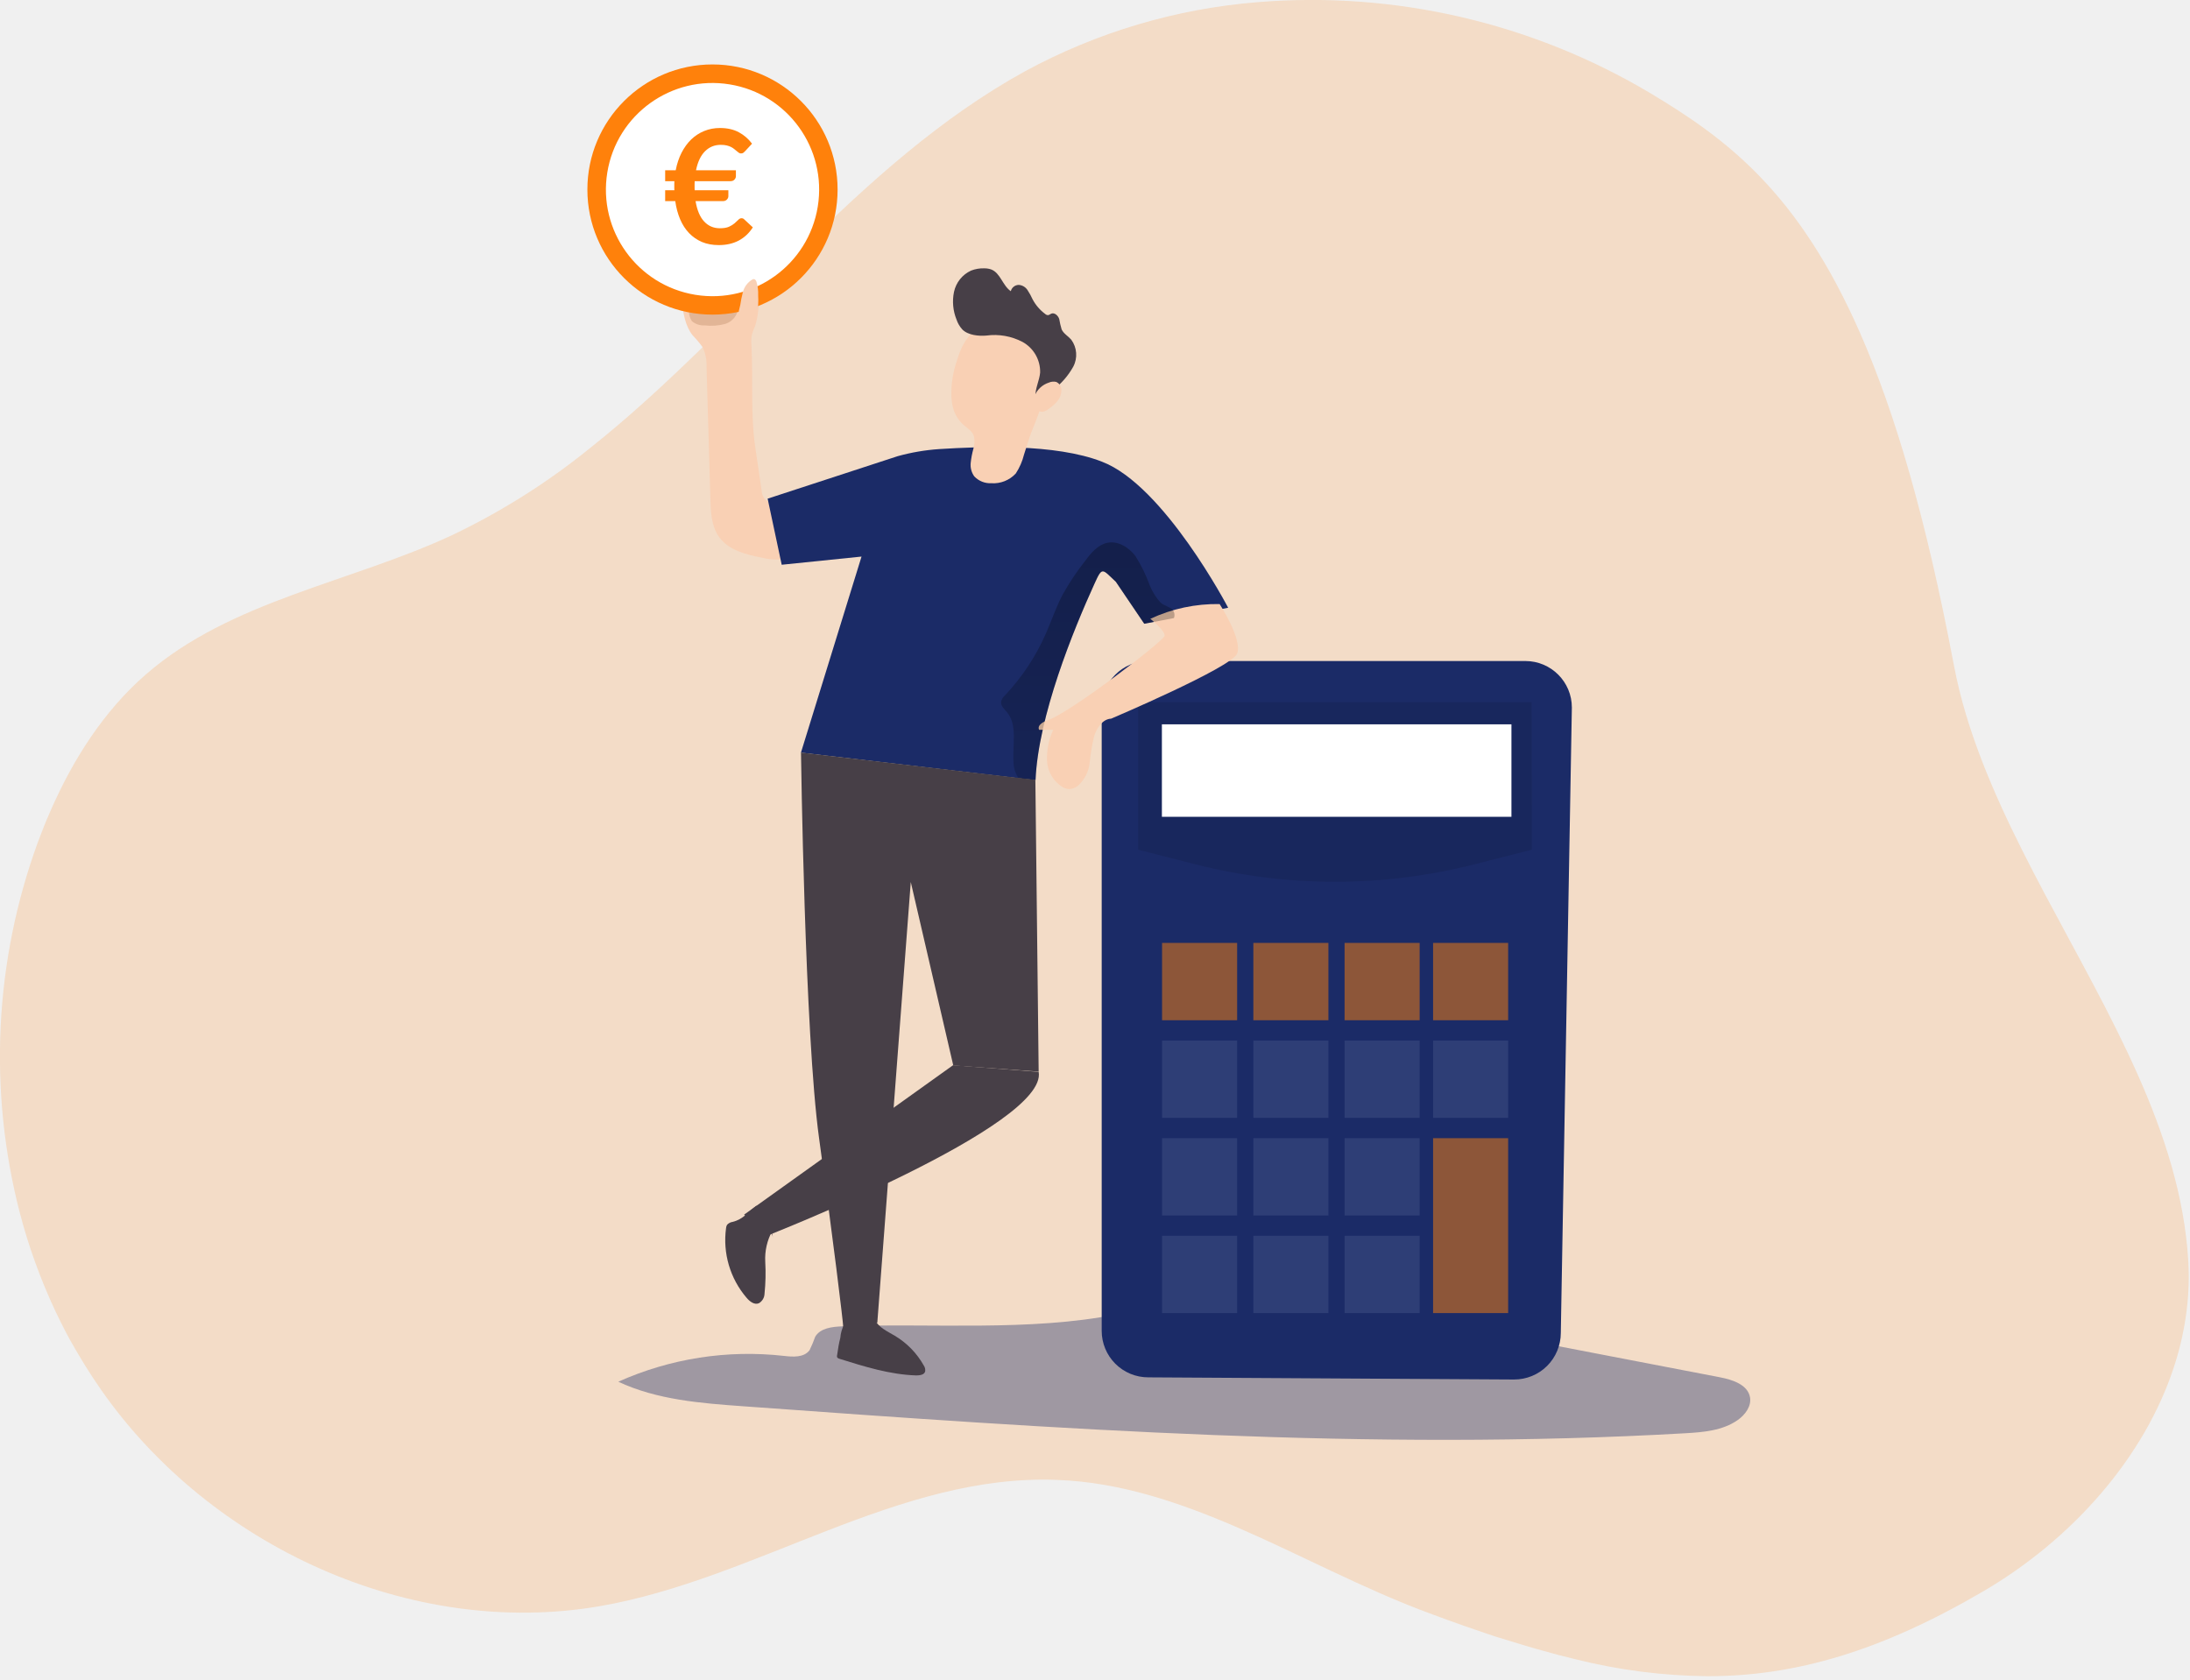
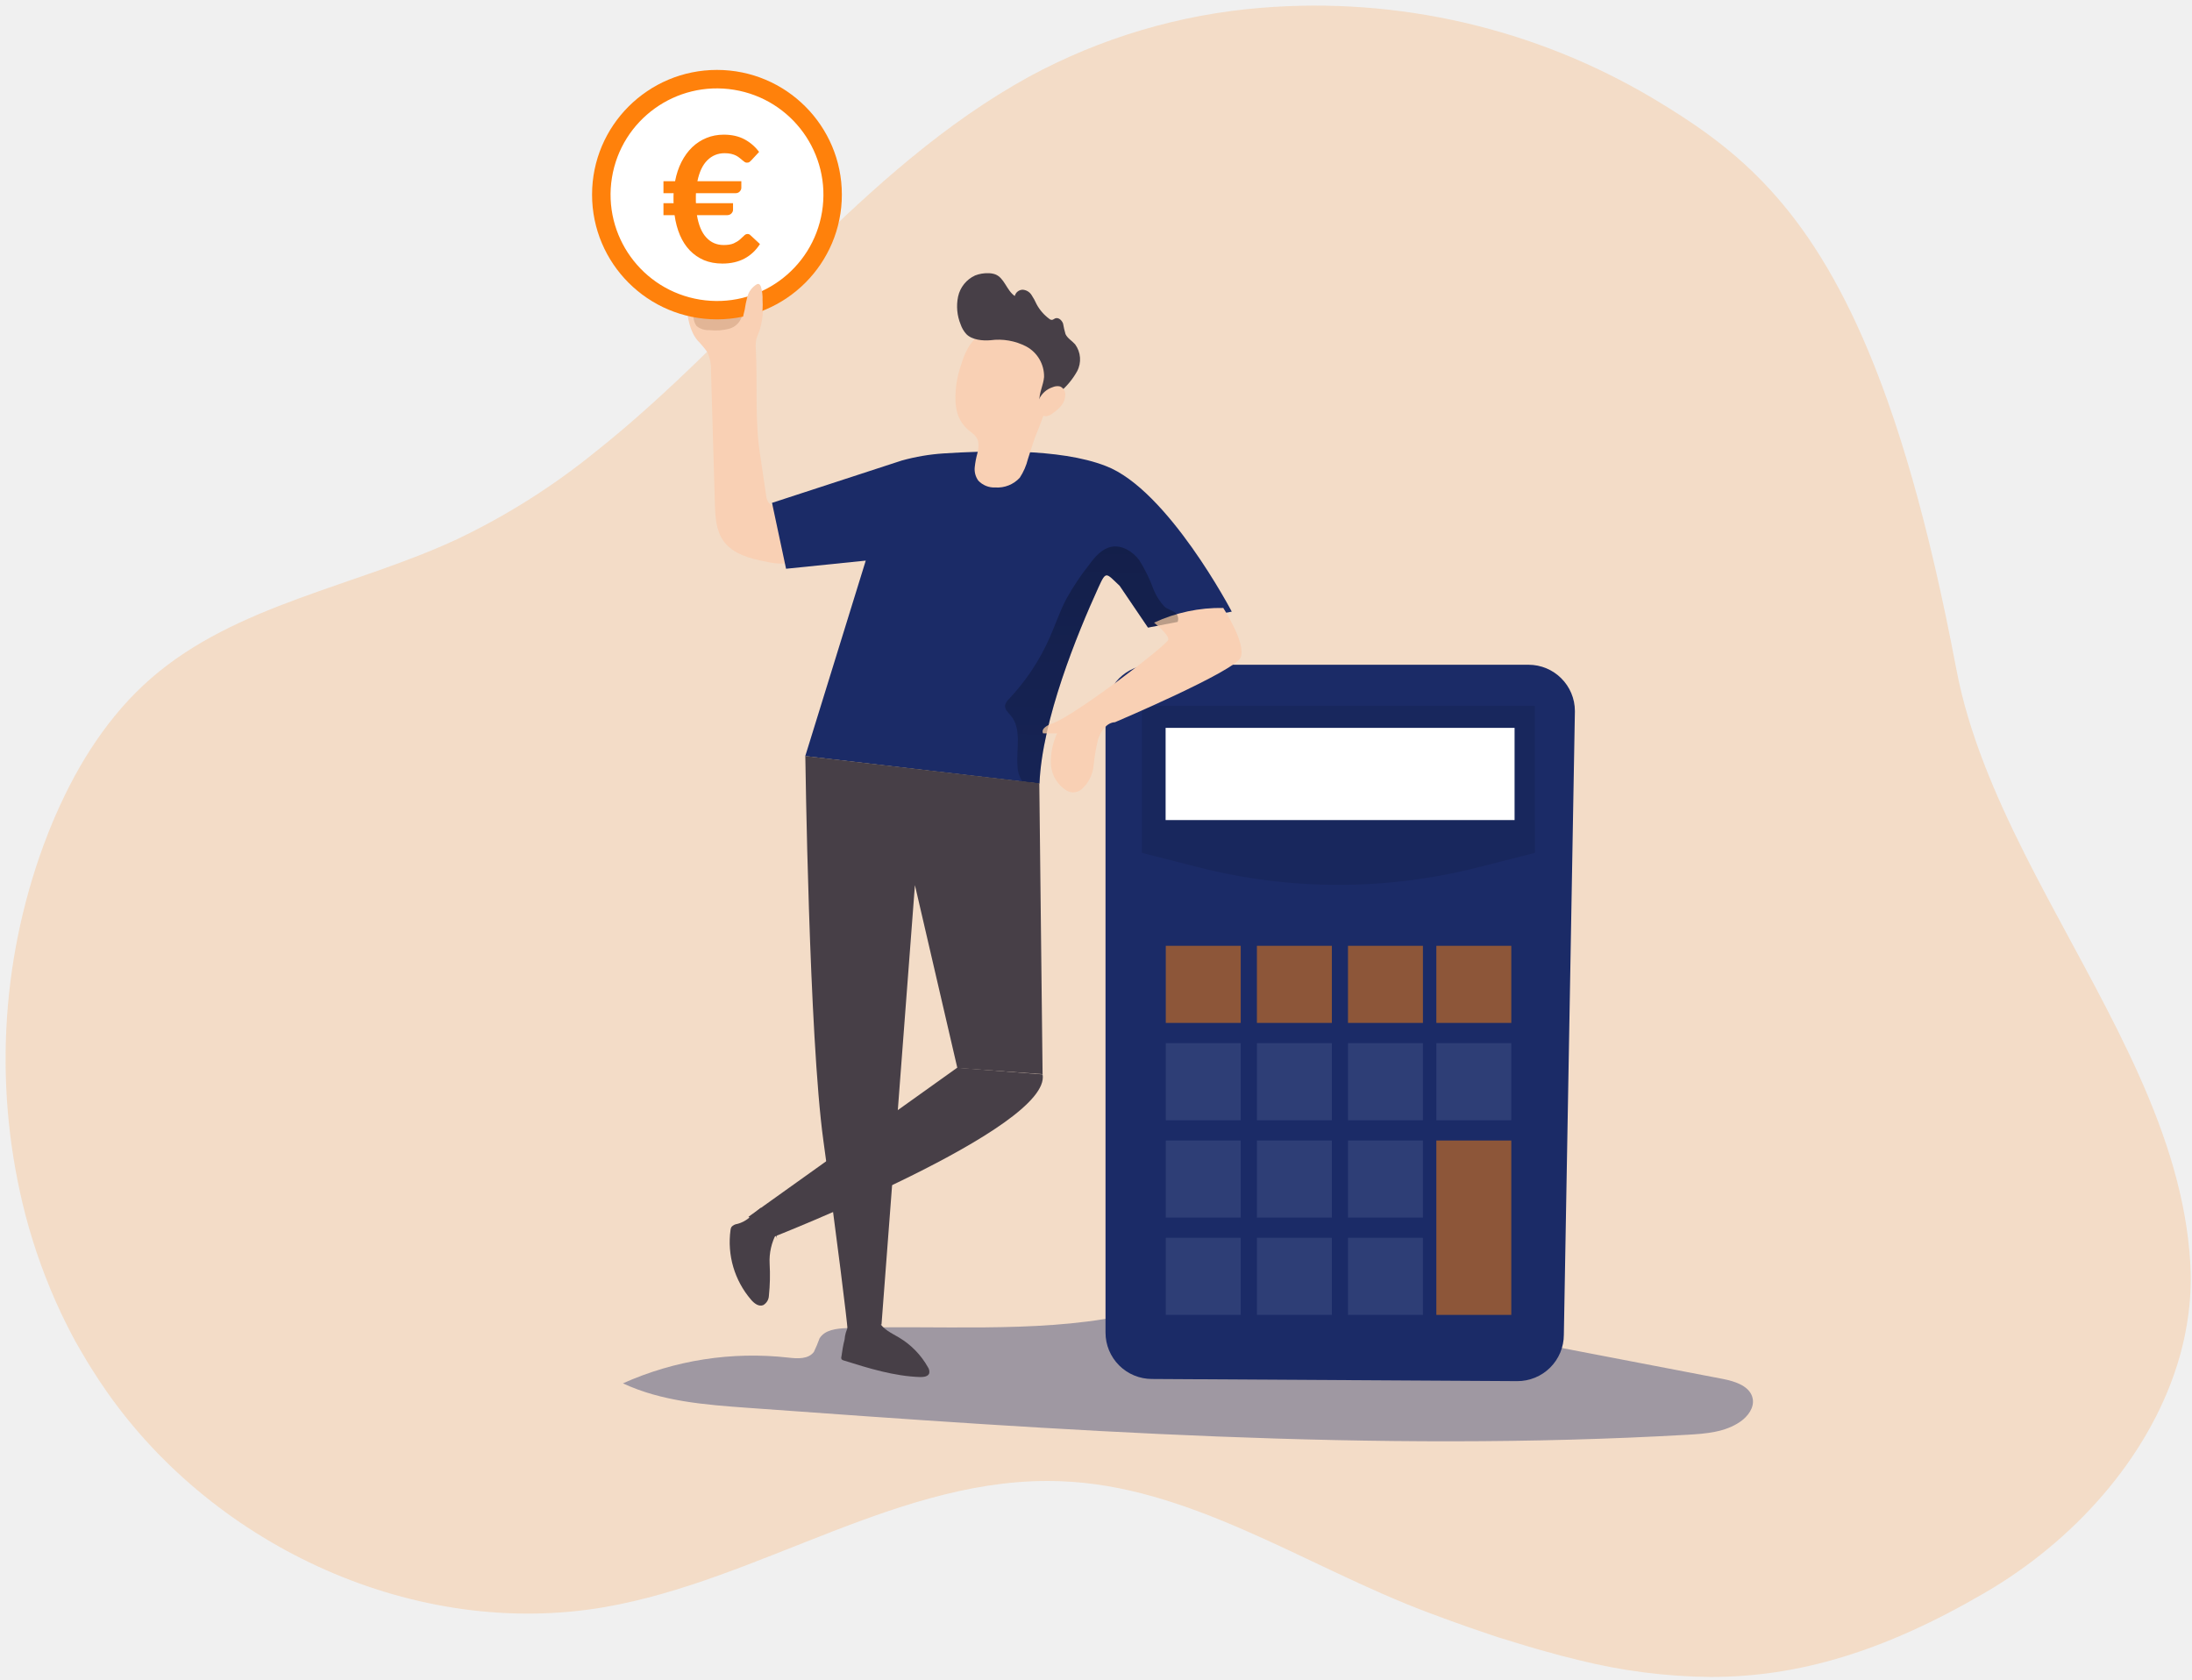
- <svg xmlns="http://www.w3.org/2000/svg" width="386px" height="296px" viewBox="0 0 386 296" version="1.1">
+ <svg xmlns="http://www.w3.org/2000/svg" width="351px" height="269px" viewBox="0 0 351 269" version="1.1">
  <defs>
-     <linearGradient x1="52.429%" y1="-143.542%" x2="47.14%" y2="273.042%" id="linearGradient-1">
+     <linearGradient x1="52.436%" y1="-143.542%" x2="47.132%" y2="273.042%" id="linearGradient-1">
      <stop stop-color="#000000" offset="1%" />
      <stop stop-color="#000000" stop-opacity="0.69" offset="13%" />
      <stop stop-color="#000000" stop-opacity="0.32" offset="25%" />
      <stop stop-color="#000000" stop-opacity="0" offset="100%" />
    </linearGradient>
  </defs>
  <g id="wireframes" stroke="none" stroke-width="1" fill="none" fill-rule="evenodd">
-     <g id="HP_1440_nonconnecté" transform="translate(-824, -161)">
-       <g id="Group-3" transform="translate(823, 160)">
-         <g id="calculator" fill-rule="nonzero">
-           <path d="M386.42,231.9 C386.029,235.103 385.342,238.263 384.37,241.34 C379.11,258.05 365.91,272.56 350.47,281.56 C332.55,292.03 317.47,296.47 302.01,296.47 C294.132,296.398 286.291,295.391 278.65,293.47 C277.65,293.23 276.65,292.97 275.58,292.7 C273.01,292.02 270.38,291.27 267.69,290.43 L264.43,289.43 L262.77,288.87 C260.55,288.13 258.3,287.34 255.99,286.5 L252.5,285.21 C241.19,280.99 230.3,275.1 219.18,270.28 C208.93,265.85 198.47,262.28 187.35,261.87 C159.35,260.73 134.35,279.35 106.69,284.13 C73.48,289.84 38.13,273.63 18.85,246.03 C17.89,244.657 16.973,243.267 16.1,241.86 C15.83,241.44 15.58,241.01 15.32,240.59 C14.63,239.45 13.98,238.32 13.32,237.16 C13.03,236.64 12.75,236.11 12.48,235.58 C12.21,235.05 11.88,234.42 11.6,233.84 L11.53,233.7 C11.23,233.11 10.95,232.53 10.68,231.94 C8.108,226.431 6.039,220.701 4.5,214.82 C-1.091,193.219 0.015,170.429 7.67,149.47 C8.36,147.6 9.1,145.75 9.91,143.92 C13.85,134.9 19.26,126.37 26.69,119.9 C41.69,106.85 62.69,103.72 80.69,95.33 C89.39,91.182 97.567,86.015 105.05,79.94 C131.33,59.11 152.05,29.86 181.69,13.55 C194.358,6.677 208.324,2.531 222.69,1.38 C246.832,-0.593 270.99,4.999 291.81,17.38 C305.35,25.49 317.99,34.85 328.92,59.86 C334.97,73.68 340.48,92.29 345.35,118.09 C345.916,121.086 346.64,124.05 347.52,126.97 C354,148.55 368.25,169.05 377.69,190.21 C382.49,200.96 386.02,211.9 386.69,223.21 C386.863,226.109 386.776,229.017 386.42,231.9 Z" id="Path" fill="#FF810B" opacity="0.18" />
-           <path d="M149.44,234.8 C147.67,234.87 145.6,235.1 144.69,236.62 C144.4,237.434 144.066,238.232 143.69,239.01 C142.69,240.32 140.79,240.2 139.17,240.01 C129.208,238.887 119.127,240.458 109.98,244.56 C116.8,247.76 124.52,248.35 132.04,248.89 C187.25,252.89 242.65,256.82 297.92,253.65 C301.18,253.47 304.62,253.19 307.29,251.31 C308.6,250.39 309.72,248.88 309.45,247.31 C309.06,245.08 306.38,244.21 304.16,243.78 L237.72,231 C230.72,229.65 223.52,228.32 216.34,228.53 C209.67,228.71 204.23,231.39 197.88,232.67 C182.57,235.75 165.05,234.21 149.44,234.8 Z" id="Path" fill="#1B2B67" opacity="0.39" />
-           <path d="M267.85,244.17 L203.38,243.79 C201.203,243.79 199.116,242.925 197.578,241.385 C196.04,239.845 195.177,237.757 195.18,235.58 L195.18,125.72 C195.18,121.191 198.851,117.52 203.38,117.52 L269.85,117.52 C274.379,117.52 278.05,121.191 278.05,125.72 L276.1,235.97 C276.097,238.153 275.226,240.244 273.678,241.783 C272.13,243.322 270.033,244.181 267.85,244.17 L267.85,244.17 Z" id="Path" fill="#1B2B67" />
-           <path d="M270.99,150.78 L260.85,153.36 C244.73,157.46 227.84,157.46 211.72,153.36 L201.61,150.78 L201.61,124.78 L270.96,124.78 L270.99,150.78 Z" id="Path" fill="#020202" opacity="0.1" />
-           <rect id="Rectangle" fill="#FFFFFF" x="205.79" y="128.68" width="61.61" height="16.3" />
-           <rect id="Rectangle" fill="#FF810B" opacity="0.5" x="205.82" y="167.21" width="13.23" height="13.63" />
-           <rect id="Rectangle" fill="#FF810B" opacity="0.5" x="221.91" y="167.21" width="13.23" height="13.63" />
-           <rect id="Rectangle" fill="#FF810B" opacity="0.5" x="237.99" y="167.21" width="13.23" height="13.63" />
-           <rect id="Rectangle" fill="#DEEEFF" opacity="0.1" x="205.82" y="184.42" width="13.23" height="13.63" />
-           <rect id="Rectangle" fill="#DEEEFF" opacity="0.1" x="221.91" y="184.42" width="13.23" height="13.63" />
-           <rect id="Rectangle" fill="#DEEEFF" opacity="0.1" x="237.99" y="184.42" width="13.23" height="13.63" />
-           <rect id="Rectangle" fill="#DEEEFF" opacity="0.1" x="253.59" y="184.42" width="13.23" height="13.63" />
-           <rect id="Rectangle" fill="#FF810B" opacity="0.5" x="253.59" y="201.63" width="13.23" height="30.83" />
-           <rect id="Rectangle" fill="#DEEEFF" opacity="0.1" x="205.82" y="201.63" width="13.23" height="13.63" />
-           <rect id="Rectangle" fill="#DEEEFF" opacity="0.1" x="221.91" y="201.63" width="13.23" height="13.63" />
-           <rect id="Rectangle" fill="#DEEEFF" opacity="0.1" x="237.99" y="201.63" width="13.23" height="13.63" />
-           <rect id="Rectangle" fill="#DEEEFF" opacity="0.1" x="205.82" y="218.83" width="13.23" height="13.63" />
-           <rect id="Rectangle" fill="#DEEEFF" opacity="0.1" x="221.91" y="218.83" width="13.23" height="13.63" />
-           <rect id="Rectangle" fill="#DEEEFF" opacity="0.1" x="237.99" y="218.83" width="13.23" height="13.63" />
-           <path d="M139.08,90.04 C139.2,90.04 139.08,89.86 139,89.82 C138.418,89.714 137.83,89.644 137.24,89.61 C136.643,89.572 136.086,89.298 135.69,88.85 C135.431,88.448 135.28,87.987 135.25,87.51 L134.15,80.05 C133.25,73.99 133.76,67.95 133.45,61.83 C133.385,61.199 133.415,60.562 133.54,59.94 C133.69,59.446 133.871,58.962 134.08,58.49 C134.67,56.596 134.854,54.6 134.62,52.63 C134.677,52.108 134.484,51.589 134.1,51.23 C133.31,50.72 132.44,51.73 132.05,52.59 L131.05,54.83 C131.01,54.951 130.937,55.058 130.84,55.14 C130.65,55.23 130.43,55.23 130.24,55.14 C128.59,54.69 126.78,54.14 125.91,52.65 C125.27,51.56 125.13,49.98 123.91,49.5 C122.819,49.211 121.688,49.807 121.31,50.87 C120.99,51.91 120.938,53.015 121.16,54.08 C121.43,56.22 121.76,58.47 123.11,60.14 C123.738,60.788 124.32,61.48 124.85,62.21 C125.352,63.277 125.586,64.452 125.53,65.63 L126.21,88.97 C126.27,91.29 126.39,93.75 127.73,95.64 C129.4,97.98 132.47,98.77 135.29,99.3 C136.705,99.658 138.177,99.73 139.62,99.51 C141.085,99.254 142.286,98.206 142.74,96.79 C142.91,95.524 142.568,94.243 141.79,93.23 C141.12,92.17 139.55,91.21 139.08,90.04 Z" id="Path" fill="#F9D0B4" />
-           <path d="M128.77,58.11 C127.617,58.419 126.415,58.503 125.23,58.36 C124.416,58.412 123.613,58.155 122.98,57.64 C122.483,56.923 122.309,56.031 122.5,55.18 C122.496,55.056 122.539,54.934 122.62,54.84 C122.736,54.766 122.876,54.741 123.01,54.77 L128.64,55.26 C129.47,55.33 131.22,55.07 130.87,56.26 C130.481,57.159 129.711,57.838 128.77,58.11 Z" id="Path" fill="#E2B596" />
-           <path d="M217.47,108.13 L207.91,109.95 L202.68,110.95 L197.68,103.56 C195.26,101.29 195.3,100.82 193.93,103.84 C190.17,112.1 184,127.21 183.52,138.52 L180.52,138.18 L142.17,133.67 L152.85,99.11 L138.78,100.55 L136.3,88.9 L159.23,81.41 C161.628,80.745 164.087,80.326 166.57,80.16 C173.87,79.7 186.98,79.16 195.22,82.38 C206.19,86.56 217.47,108.13 217.47,108.13 Z" id="Path" fill="#1B2B67" />
-           <path d="M215.97,107.48 C215.97,107.48 220.06,113.78 219.04,116.23 C218.02,118.68 196.85,127.68 196.85,127.68 C195.35,127.74 194.32,129.31 193.85,130.75 C193.484,132.28 193.224,133.834 193.07,135.4 C192.914,136.981 192.172,138.447 190.99,139.51 C190.544,139.883 189.981,140.088 189.4,140.09 C189.01,140.058 188.631,139.942 188.29,139.75 C186.67,138.746 185.643,137.013 185.54,135.11 C185.47,133.23 185.844,131.359 186.63,129.65 L184.15,129.65 C183.75,128.81 184.95,128.18 185.82,127.89 C189.57,126.64 206.15,113.99 206.27,113.08 C206.39,112.17 203.75,110.08 203.75,110.08 C207.573,108.295 211.752,107.406 215.97,107.48 L215.97,107.48 Z" id="Path" fill="#F9D0B4" />
-           <path d="M168.68,70.39 C168.667,71.317 168.791,72.24 169.05,73.13 C169.369,74.138 169.936,75.049 170.7,75.78 C171.45,76.5 172.47,76.96 172.7,78.07 C172.797,78.759 172.749,79.461 172.56,80.13 C172.334,80.939 172.177,81.765 172.09,82.6 C172.003,83.44 172.227,84.284 172.72,84.97 C173.495,85.793 174.591,86.235 175.72,86.18 C177.346,86.292 178.936,85.659 180.04,84.46 C180.707,83.439 181.197,82.313 181.49,81.13 C181.95,79.79 182.31,78.42 182.81,77.13 C183.873,74.571 184.797,71.958 185.58,69.3 C186.424,66.52 186.347,63.542 185.36,60.81 C184.36,58.55 181.23,57.47 178.93,57.43 C176.455,57.427 174.06,58.302 172.17,59.9 C170.73,61.17 169.98,63.47 169.45,65.23 C168.937,66.902 168.678,68.641 168.68,70.39 Z" id="Path" fill="#F9D0B4" />
-           <path d="M170.6,59.06 C170.153,58.565 169.812,57.983 169.6,57.35 C168.965,55.795 168.808,54.085 169.15,52.44 C169.506,50.791 170.617,49.405 172.15,48.7 C172.895,48.408 173.691,48.272 174.49,48.3 C174.905,48.296 175.318,48.364 175.71,48.5 C177.33,49.12 177.71,51.34 179.16,52.33 C179.318,51.688 179.889,51.232 180.55,51.22 C181.187,51.26 181.767,51.602 182.11,52.14 C182.455,52.661 182.756,53.209 183.01,53.78 C183.55,54.791 184.309,55.668 185.23,56.35 C185.357,56.471 185.524,56.542 185.7,56.55 C185.91,56.55 186.08,56.38 186.28,56.29 C186.87,56.05 187.49,56.62 187.69,57.22 C187.797,57.845 187.94,58.462 188.12,59.07 C188.47,59.82 189.27,60.25 189.81,60.87 C190.833,62.256 190.973,64.106 190.17,65.63 C189.349,67.105 188.253,68.409 186.94,69.47 C186.652,69.075 186.102,68.982 185.7,69.26 C185.313,69.535 184.975,69.873 184.7,70.26 C184.424,70.653 183.98,70.894 183.5,70.91 C183.44,69.47 184.2,68.11 184.33,66.67 C184.383,64.431 183.183,62.348 181.22,61.27 C179.268,60.246 177.045,59.854 174.86,60.15 C173.56,60.27 171.61,60.11 170.6,59.06 Z" id="Path" fill="#473F47" />
-           <path d="M185.85,68.45 C186.261,68.265 186.721,68.219 187.16,68.32 C187.743,68.581 188.107,69.172 188.08,69.81 C188.067,70.501 187.82,71.167 187.38,71.7 C186.937,72.226 186.422,72.687 185.85,73.07 C185.541,73.332 185.169,73.508 184.77,73.58 C184.095,73.621 183.473,73.215 183.24,72.58 C183.04,71.935 183.105,71.237 183.42,70.64 C183.881,69.597 184.765,68.8 185.85,68.45 Z" id="Path" fill="#F9D0B4" />
-           <circle id="Oval" fill="#FF810B" cx="126.58" cy="34.41" r="22.05" />
-           <circle id="Oval" fill="#FFFFFF" transform="translate(126.5866, 34.42052) rotate(-80.78) translate(-126.5866, -34.42052) " cx="126.587" cy="34.421" r="18.79" />
-           <path d="M131.91,52.61 C132.131,51.619 132.754,50.764 133.63,50.25 C133.766,50.185 133.924,50.185 134.06,50.25 C134.181,50.359 134.274,50.497 134.33,50.65 C134.565,51.431 134.667,52.245 134.63,53.06 C134.665,53.613 134.665,54.167 134.63,54.72 C134.58,55.855 134.007,56.903 133.08,57.56 C132.58,57.83 131.08,57.93 131.08,56.75 C131.161,56.074 131.294,55.405 131.48,54.75 C131.582,54.029 131.725,53.314 131.91,52.61 Z" id="Path" fill="#F9D0B4" />
-           <path d="M142.18,133.66 C142.18,133.66 142.83,183.27 145.37,201.66 C147.86,219.59 149.56,233.66 149.63,234.94 L155.63,234.17 L161.53,156.48 L169.02,188.81 L184.07,189.9 L183.49,138.47 L142.18,133.66 Z" id="Path" fill="#473F47" />
-           <path d="M136.18,218.83 C136.18,218.83 185.78,199.4 184.07,189.94 L168.98,188.77 L132.15,215.11 L136.18,218.83 Z" id="Path" fill="#473F47" />
-           <path d="M148.56,239.8 C148.5,239.954 148.5,240.126 148.56,240.28 C148.664,240.406 148.809,240.491 148.97,240.52 C153.38,241.9 157.85,243.3 162.47,243.45 C163.1,243.45 163.88,243.36 164.06,242.77 C164.124,242.396 164.038,242.011 163.82,241.7 C162.608,239.537 160.849,237.73 158.72,236.46 C157.42,235.68 155.89,235.03 155.21,233.67 C154.225,233.91 153.221,234.067 152.21,234.14 C151.53,234.14 150.32,233.9 149.81,234.43 C149.408,235.171 149.17,235.989 149.11,236.83 C148.85,237.81 148.7,238.81 148.56,239.8 Z" id="Path" fill="#473F47" />
-           <path d="M137.28,219.12 C137.098,218.766 137.042,218.36 137.12,217.97 C136.207,219.636 135.777,221.523 135.88,223.42 C135.987,225.304 135.943,227.193 135.75,229.07 C135.725,229.759 135.347,230.386 134.75,230.73 C133.96,231.06 133.12,230.41 132.56,229.73 C129.678,226.346 128.373,221.895 128.97,217.49 C128.983,217.282 129.044,217.08 129.15,216.9 C129.412,216.615 129.766,216.431 130.15,216.38 C132.05,215.9 132.87,214.63 134.31,213.53 C135.65,214.9 136.42,217.43 137.28,219.12 Z" id="Path" fill="#473F47" />
-           <path d="M207.91,109.95 L202.68,110.95 L197.68,103.56 C195.26,101.29 195.3,100.82 193.93,103.84 C190.17,112.1 184,127.21 183.52,138.52 L180.52,138.18 C179.969,137.366 179.664,136.412 179.64,135.43 C179.41,132.36 180.43,128.85 178.45,126.5 C177.99,125.96 177.35,125.4 177.45,124.69 C177.555,124.253 177.797,123.861 178.14,123.57 C181.142,120.38 183.577,116.7 185.34,112.69 C186.34,110.42 187.12,108.05 188.28,105.85 C189.451,103.746 190.788,101.74 192.28,99.85 C193.28,98.5 194.48,97.05 196.13,96.69 C198.02,96.27 199.96,97.47 201.13,99.02 C202.161,100.664 203.013,102.414 203.67,104.24 C204.113,105.319 204.739,106.314 205.52,107.18 C206.07,107.75 207.25,107.97 207.67,108.49 C208.009,108.897 208.101,109.456 207.91,109.95 L207.91,109.95 Z" id="Path" fill="url(#linearGradient-1)" />
-           <rect id="Rectangle" fill="#FF810B" opacity="0.5" x="253.59" y="167.21" width="13.23" height="13.63" />
+     <g id="HP_1440_nonconnecté" transform="translate(-909, -97)">
+       <g id="Image_HP" transform="translate(909, 97)">
+         <g id="calculator">
+           <path d="M350.474,210.037 C350.119,212.938 349.497,215.801 348.615,218.587 C343.844,233.722 331.872,246.864 317.868,255.016 C301.615,264.499 287.938,268.52 273.916,268.52 C266.771,268.454 259.659,267.542 252.729,265.803 C251.822,265.585 250.915,265.35 249.945,265.105 C247.614,264.489 245.228,263.81 242.789,263.049 L239.832,262.144 L238.326,261.636 C236.313,260.966 234.272,260.251 232.177,259.49 L229.012,258.322 C218.754,254.499 208.877,249.165 198.791,244.799 C189.495,240.787 180.008,237.553 169.922,237.182 C144.527,236.149 121.852,253.014 96.765,257.343 C66.645,262.515 34.583,247.833 17.097,222.835 C16.226,221.591 15.394,220.332 14.602,219.058 C14.357,218.678 14.131,218.289 13.895,217.908 C13.269,216.876 12.68,215.852 12.081,214.801 C11.818,214.331 11.564,213.85 11.319,213.37 C11.074,212.89 10.775,212.32 10.521,211.794 L10.457,211.668 C10.185,211.133 9.931,210.608 9.687,210.074 C7.354,205.084 5.478,199.895 4.081,194.568 C-0.989,175.003 0.013,154.361 6.957,135.379 C7.582,133.685 8.253,132.009 8.988,130.352 C12.562,122.182 17.468,114.456 24.207,108.596 C37.812,96.777 56.858,93.942 73.184,86.343 C81.075,82.585 88.491,77.906 95.278,72.404 C119.113,53.537 137.906,27.045 164.789,12.273 C176.278,6.047 188.945,2.292 201.975,1.25 C223.871,-0.537 245.782,4.528 264.665,15.741 C276.945,23.087 288.41,31.564 298.323,54.217 C303.81,66.734 308.807,83.589 313.224,106.957 C313.738,109.671 314.395,112.355 315.193,115 C321.07,134.545 333.994,153.113 342.556,172.278 C346.91,182.014 350.111,191.923 350.719,202.167 C350.876,204.792 350.797,207.427 350.474,210.037 Z" id="Path" fill="#FF810B" fill-rule="nonzero" opacity="0.18" />
+           <path d="M135.539,212.664 C133.933,212.727 132.056,212.936 131.23,214.312 C130.967,215.05 130.664,215.772 130.323,216.477 C129.417,217.664 127.693,217.555 126.224,217.383 C117.189,216.365 108.046,217.788 99.749,221.504 C105.935,224.402 112.937,224.937 119.757,225.426 C169.831,229.049 220.078,232.608 270.207,229.737 C273.163,229.574 276.283,229.32 278.705,227.617 C279.893,226.784 280.909,225.417 280.664,223.995 C280.31,221.975 277.88,221.187 275.866,220.797 L215.607,209.222 C209.258,207.999 202.727,206.795 196.215,206.985 C190.166,207.148 185.232,209.575 179.473,210.735 C165.587,213.524 149.697,212.13 135.539,212.664 Z" id="Path" fill="#1B2B67" fill-rule="nonzero" opacity="0.39" />
+           <path d="M242.934,221.151 L184.461,220.806 C182.487,220.806 180.594,220.023 179.199,218.628 C177.804,217.233 177.021,215.342 177.024,213.37 L177.024,113.868 C177.024,109.766 180.353,106.441 184.461,106.441 L244.748,106.441 C248.855,106.441 252.185,109.766 252.185,113.868 L250.416,213.724 C250.414,215.701 249.623,217.595 248.219,218.989 C246.815,220.382 244.913,221.16 242.934,221.151 L242.934,221.151 Z" id="Path" fill="#1B2B67" fill-rule="nonzero" />
+           <path d="M245.782,136.565 L236.585,138.902 C221.964,142.615 206.646,142.615 192.025,138.902 L182.856,136.565 L182.856,113.016 L245.754,113.016 L245.782,136.565 Z" id="Path" fill="#020202" fill-rule="nonzero" opacity="0.1" />
+           <rect id="Rectangle" fill="#FFFFFF" fill-rule="nonzero" x="186.647" y="116.549" width="55.879" height="14.763" />
+           <rect id="Rectangle" fill="#FF810B" fill-rule="nonzero" opacity="0.5" x="186.674" y="151.446" width="11.999" height="12.345" />
+           <rect id="Rectangle" fill="#FF810B" fill-rule="nonzero" opacity="0.5" x="201.267" y="151.446" width="11.999" height="12.345" />
+           <rect id="Rectangle" fill="#FF810B" fill-rule="nonzero" opacity="0.5" x="215.851" y="151.446" width="11.999" height="12.345" />
+           <rect id="Rectangle" fill="#DEEEFF" fill-rule="nonzero" opacity="0.1" x="186.674" y="167.034" width="11.999" height="12.345" />
+           <rect id="Rectangle" fill="#DEEEFF" fill-rule="nonzero" opacity="0.1" x="201.267" y="167.034" width="11.999" height="12.345" />
+           <rect id="Rectangle" fill="#DEEEFF" fill-rule="nonzero" opacity="0.1" x="215.851" y="167.034" width="11.999" height="12.345" />
+           <rect id="Rectangle" fill="#DEEEFF" fill-rule="nonzero" opacity="0.1" x="230" y="167.034" width="11.999" height="12.345" />
+           <rect id="Rectangle" fill="#FF810B" fill-rule="nonzero" opacity="0.5" x="230" y="182.621" width="11.999" height="27.923" />
+           <rect id="Rectangle" fill="#DEEEFF" fill-rule="nonzero" opacity="0.1" x="186.674" y="182.621" width="11.999" height="12.345" />
+           <rect id="Rectangle" fill="#DEEEFF" fill-rule="nonzero" opacity="0.1" x="201.267" y="182.621" width="11.999" height="12.345" />
+           <rect id="Rectangle" fill="#DEEEFF" fill-rule="nonzero" opacity="0.1" x="215.851" y="182.621" width="11.999" height="12.345" />
+           <rect id="Rectangle" fill="#DEEEFF" fill-rule="nonzero" opacity="0.1" x="186.674" y="198.2" width="11.999" height="12.345" />
+           <rect id="Rectangle" fill="#DEEEFF" fill-rule="nonzero" opacity="0.1" x="201.267" y="198.2" width="11.999" height="12.345" />
+           <rect id="Rectangle" fill="#DEEEFF" fill-rule="nonzero" opacity="0.1" x="215.851" y="198.2" width="11.999" height="12.345" />
+           <path d="M126.142,81.551 C126.251,81.551 126.142,81.388 126.07,81.352 C125.542,81.256 125.009,81.193 124.473,81.162 C123.932,81.127 123.427,80.88 123.068,80.474 C122.833,80.11 122.696,79.692 122.669,79.26 L121.671,72.503 C120.855,67.015 121.317,61.544 121.036,56.001 C120.977,55.429 121.004,54.852 121.118,54.289 C121.254,53.842 121.417,53.403 121.607,52.976 C122.143,51.261 122.31,49.452 122.097,47.668 C122.149,47.195 121.974,46.725 121.626,46.4 C120.909,45.938 120.12,46.853 119.766,47.632 L118.859,49.661 C118.823,49.77 118.757,49.867 118.669,49.942 C118.497,50.023 118.297,50.023 118.125,49.942 C116.628,49.534 114.987,49.036 114.197,47.686 C113.617,46.699 113.49,45.268 112.383,44.833 C111.394,44.572 110.369,45.111 110.025,46.074 C109.735,47.016 109.688,48.017 109.889,48.982 C110.134,50.92 110.433,52.958 111.658,54.47 C112.228,55.057 112.755,55.683 113.236,56.345 C113.692,57.312 113.903,58.375 113.853,59.443 L114.47,80.582 C114.524,82.684 114.633,84.912 115.848,86.623 C117.363,88.743 120.147,89.458 122.705,89.938 C123.988,90.263 125.323,90.328 126.632,90.129 C127.961,89.896 129.05,88.948 129.462,87.665 C129.616,86.519 129.306,85.358 128.6,84.441 C127.993,83.481 126.569,82.611 126.142,81.551 Z" id="Path" fill="#F9D0B4" fill-rule="nonzero" />
+           <path d="M116.791,52.632 C115.745,52.911 114.656,52.988 113.581,52.858 C112.843,52.905 112.114,52.672 111.54,52.206 C111.089,51.557 110.932,50.749 111.105,49.978 C111.101,49.865 111.14,49.755 111.213,49.67 C111.318,49.603 111.446,49.58 111.567,49.606 L116.673,50.05 C117.426,50.114 119.013,49.878 118.696,50.956 C118.344,51.771 117.645,52.385 116.791,52.632 Z" id="Path" fill="#E2B596" fill-rule="nonzero" />
+           <path d="M197.24,97.936 L188.57,99.584 L183.826,100.49 L179.291,93.797 C177.096,91.741 177.133,91.315 175.89,94.05 C172.48,101.532 166.884,115.217 166.448,125.461 L163.727,125.153 L128.945,121.068 L138.631,89.766 L125.87,91.071 L123.621,80.519 L144.418,73.735 C146.593,73.133 148.823,72.753 151.075,72.603 C157.696,72.186 169.587,71.697 177.06,74.614 C187.01,78.399 197.24,97.936 197.24,97.936 Z" id="Path" fill="#1B2B67" fill-rule="nonzero" />
+           <path d="M195.88,97.347 C195.88,97.347 199.589,103.053 198.664,105.272 C197.739,107.491 178.538,115.643 178.538,115.643 C177.178,115.697 176.244,117.119 175.817,118.423 C175.486,119.809 175.249,121.217 175.11,122.635 C174.968,124.067 174.295,125.395 173.223,126.358 C172.819,126.695 172.309,126.881 171.781,126.883 C171.427,126.854 171.084,126.749 170.775,126.575 C169.305,125.665 168.374,124.096 168.28,122.372 C168.217,120.669 168.556,118.975 169.269,117.427 L167.02,117.427 C166.657,116.666 167.745,116.096 168.534,115.833 C171.936,114.701 186.973,103.243 187.082,102.419 C187.191,101.595 184.797,99.702 184.797,99.702 C188.263,98.085 192.054,97.28 195.88,97.347 L195.88,97.347 Z" id="Path" fill="#F9D0B4" fill-rule="nonzero" />
+           <path d="M152.989,63.754 C152.977,64.593 153.09,65.43 153.324,66.236 C153.613,67.149 154.128,67.974 154.821,68.636 C155.501,69.288 156.426,69.705 156.635,70.71 C156.723,71.334 156.68,71.969 156.508,72.576 C156.303,73.308 156.161,74.056 156.082,74.813 C156.002,75.574 156.206,76.338 156.653,76.959 C157.356,77.705 158.35,78.105 159.374,78.055 C160.849,78.157 162.291,77.584 163.292,76.497 C163.897,75.573 164.341,74.553 164.607,73.481 C165.024,72.268 165.351,71.027 165.804,69.858 C166.768,67.541 167.607,65.174 168.317,62.767 C169.082,60.249 169.012,57.552 168.117,55.077 C167.21,53.03 164.371,52.052 162.285,52.016 C160.041,52.013 157.868,52.806 156.154,54.253 C154.848,55.403 154.168,57.486 153.687,59.08 C153.222,60.595 152.987,62.17 152.989,63.754 Z" id="Path" fill="#F9D0B4" fill-rule="nonzero" />
+           <path d="M154.73,53.492 C154.325,53.043 154.016,52.516 153.823,51.943 C153.247,50.535 153.105,48.986 153.415,47.496 C153.738,46.002 154.746,44.747 156.136,44.109 C156.811,43.845 157.534,43.721 158.258,43.746 C158.635,43.743 159.009,43.804 159.365,43.928 C160.834,44.489 161.179,46.5 162.494,47.397 C162.638,46.815 163.155,46.402 163.755,46.391 C164.332,46.428 164.858,46.737 165.17,47.224 C165.482,47.696 165.755,48.193 165.986,48.71 C166.476,49.625 167.164,50.42 167.999,51.038 C168.115,51.147 168.266,51.212 168.426,51.219 C168.616,51.219 168.77,51.065 168.952,50.983 C169.487,50.766 170.049,51.282 170.23,51.826 C170.327,52.391 170.457,52.951 170.62,53.501 C170.938,54.18 171.663,54.57 172.153,55.131 C173.081,56.387 173.208,58.062 172.48,59.443 C171.735,60.779 170.741,61.959 169.55,62.921 C169.289,62.563 168.79,62.478 168.426,62.73 C168.075,62.979 167.768,63.286 167.519,63.636 C167.268,63.992 166.865,64.21 166.43,64.225 C166.376,62.921 167.065,61.689 167.183,60.385 C167.231,58.356 166.143,56.47 164.362,55.494 C162.592,54.566 160.576,54.211 158.594,54.479 C157.415,54.588 155.646,54.443 154.73,53.492 Z" id="Path" fill="#473F47" fill-rule="nonzero" />
+           <path d="M168.562,61.997 C168.934,61.829 169.351,61.787 169.75,61.879 C170.278,62.116 170.609,62.651 170.584,63.229 C170.572,63.854 170.348,64.458 169.949,64.94 C169.547,65.417 169.08,65.835 168.562,66.181 C168.282,66.419 167.944,66.578 167.582,66.643 C166.97,66.681 166.406,66.312 166.194,65.737 C166.013,65.153 166.072,64.521 166.358,63.98 C166.776,63.036 167.577,62.314 168.562,61.997 Z" id="Path" fill="#F9D0B4" fill-rule="nonzero" />
+           <ellipse id="Oval" fill="#FF810B" fill-rule="nonzero" cx="114.805" cy="31.166" rx="19.999" ry="19.971" />
+           <ellipse id="Oval" fill="#FFFFFF" fill-rule="nonzero" transform="translate(114.8111, 31.17548) rotate(-80.78) translate(-114.8111, -31.17548) " cx="114.811" cy="31.175" rx="17.019" ry="17.041" />
+           <path d="M119.639,47.65 C119.84,46.752 120.405,45.978 121.199,45.513 C121.323,45.454 121.466,45.454 121.589,45.513 C121.699,45.612 121.783,45.736 121.834,45.875 C122.048,46.582 122.14,47.32 122.106,48.058 C122.138,48.558 122.138,49.061 122.106,49.561 C122.06,50.589 121.542,51.539 120.7,52.133 C120.247,52.378 118.887,52.469 118.887,51.4 C118.96,50.787 119.081,50.182 119.249,49.588 C119.341,48.935 119.472,48.288 119.639,47.65 Z" id="Path" fill="#F9D0B4" fill-rule="nonzero" />
+           <path d="M128.954,121.059 C128.954,121.059 129.543,165.992 131.847,182.648 C134.106,198.888 135.647,211.631 135.711,212.791 L141.153,212.093 L146.504,141.728 L153.297,171.01 L166.947,171.997 L166.421,125.416 L128.954,121.059 Z" id="Path" fill="#473F47" fill-rule="nonzero" />
+           <path d="M123.512,198.2 C123.512,198.2 168.498,180.601 166.947,172.033 L153.261,170.974 L119.857,194.83 L123.512,198.2 Z" id="Path" fill="#473F47" fill-rule="nonzero" />
+           <path d="M134.74,217.193 C134.686,217.332 134.686,217.488 134.74,217.627 C134.835,217.741 134.967,217.818 135.112,217.845 C139.112,219.095 143.166,220.363 147.357,220.498 C147.928,220.498 148.635,220.417 148.799,219.883 C148.857,219.544 148.779,219.195 148.581,218.913 C147.482,216.954 145.887,215.318 143.955,214.167 C142.776,213.461 141.389,212.872 140.772,211.641 C139.878,211.858 138.968,212 138.051,212.066 C137.434,212.066 136.337,211.849 135.874,212.329 C135.51,213 135.294,213.741 135.239,214.503 C135.003,215.39 134.867,216.296 134.74,217.193 Z" id="Path" fill="#473F47" fill-rule="nonzero" />
+           <path d="M124.51,198.462 C124.345,198.141 124.294,197.774 124.365,197.421 C123.536,198.929 123.147,200.639 123.24,202.357 C123.337,204.063 123.298,205.774 123.122,207.474 C123.099,208.098 122.757,208.666 122.215,208.978 C121.499,209.277 120.737,208.688 120.229,208.072 C117.615,205.007 116.431,200.975 116.973,196.986 C116.984,196.797 117.04,196.614 117.136,196.452 C117.374,196.193 117.695,196.026 118.043,195.981 C119.766,195.546 120.51,194.396 121.816,193.399 C123.031,194.64 123.73,196.932 124.51,198.462 Z" id="Path" fill="#473F47" fill-rule="nonzero" />
+           <path d="M188.57,99.584 L183.826,100.49 L179.291,93.797 C177.096,91.741 177.133,91.315 175.89,94.05 C172.48,101.532 166.884,115.217 166.448,125.461 L163.727,125.153 C163.228,124.416 162.951,123.552 162.929,122.662 C162.721,119.882 163.646,116.703 161.85,114.574 C161.433,114.085 160.852,113.578 160.943,112.935 C161.039,112.539 161.258,112.184 161.569,111.92 C164.292,109.031 166.501,105.698 168.099,102.066 C169.006,100.01 169.713,97.863 170.766,95.871 C171.827,93.965 173.041,92.148 174.393,90.437 C175.3,89.214 176.389,87.901 177.885,87.574 C179.6,87.194 181.359,88.281 182.42,89.685 C183.355,91.174 184.128,92.759 184.724,94.413 C185.126,95.39 185.693,96.291 186.402,97.075 C186.901,97.592 187.971,97.791 188.352,98.262 C188.659,98.631 188.743,99.137 188.57,99.584 L188.57,99.584 Z" id="Path" fill="url(#linearGradient-1)" fill-rule="nonzero" />
+           <rect id="Rectangle" fill="#FF810B" fill-rule="nonzero" opacity="0.5" x="230" y="151.446" width="11.999" height="12.345" />
+           <text id="€" font-family="Lato-Black, Lato" font-size="28" font-weight="700" fill="#FF810B">
+             <tspan x="105.88" y="42">€</tspan>
+           </text>
        </g>
-         <text id="€" font-family="Lato-Black, Lato" font-size="28" font-weight="700" fill="#FF810B">
-           <tspan x="117.88" y="44">€</tspan>
-         </text>
      </g>
    </g>
  </g>
</svg>
